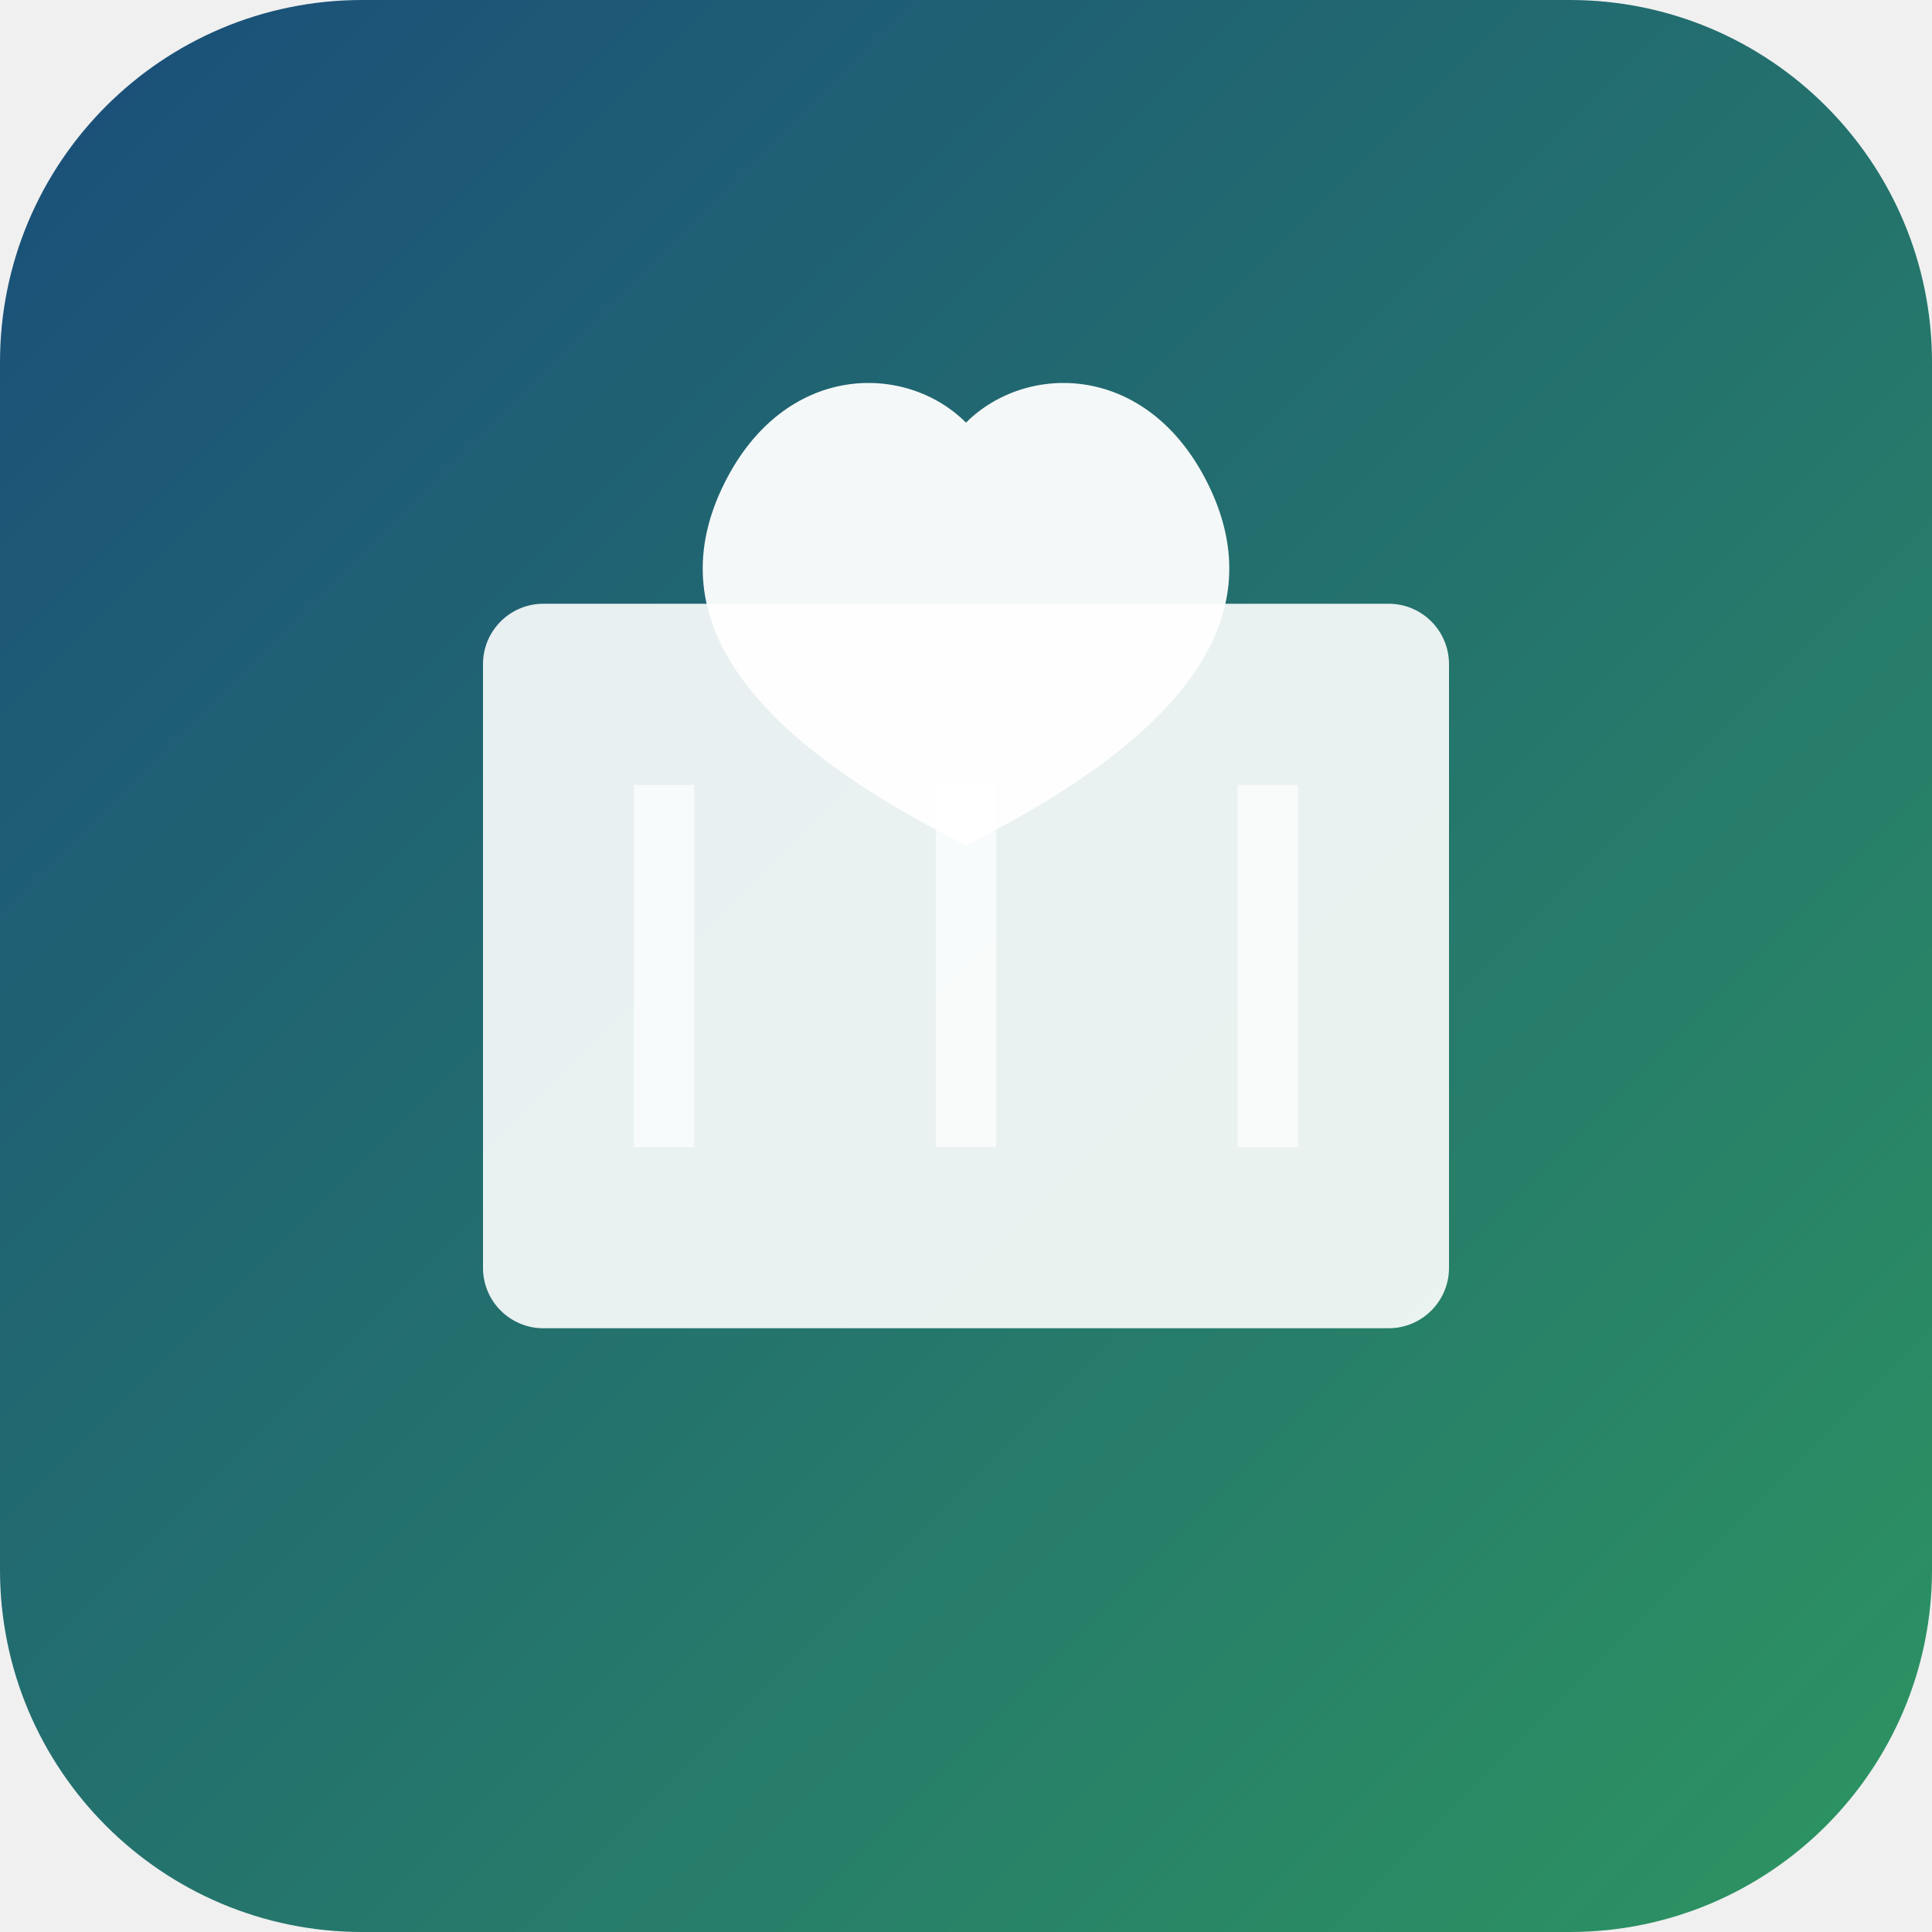
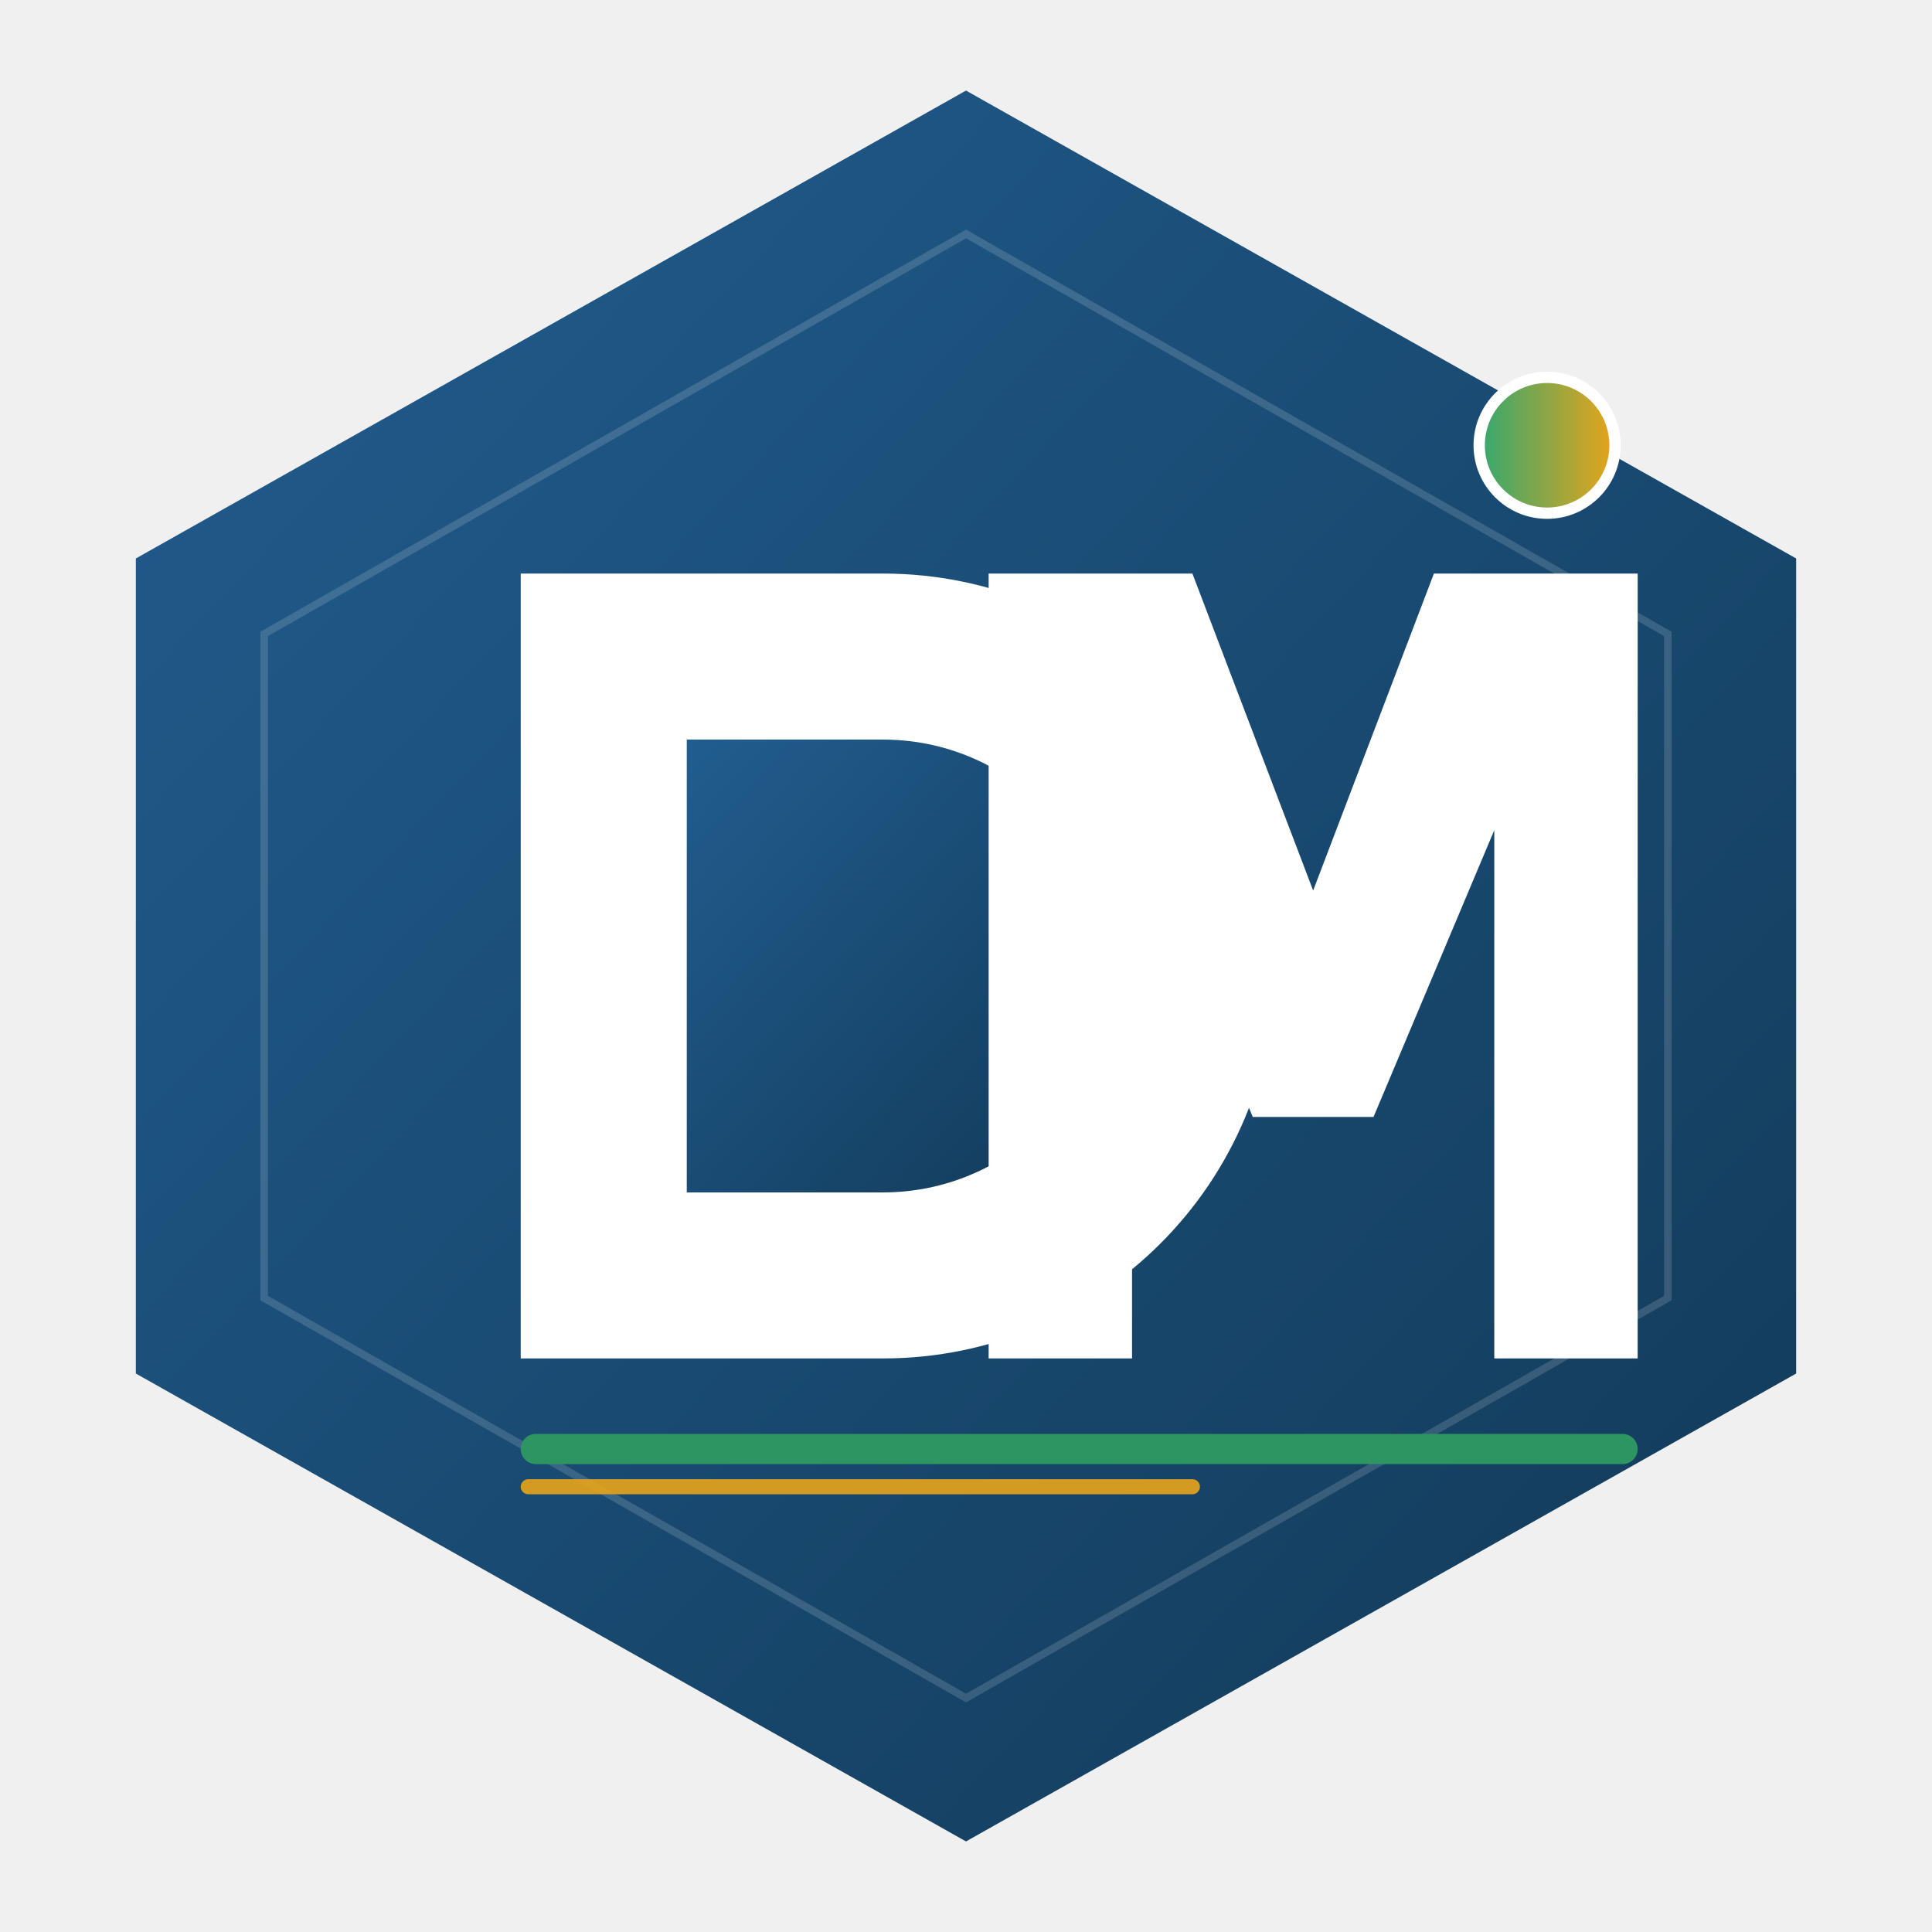
- <svg xmlns="http://www.w3.org/2000/svg" width="32" height="32" viewBox="0 0 32 32">
+ <svg xmlns="http://www.w3.org/2000/svg" viewBox="0 0 512 512" role="img" aria-label="Logo Monogramme DMi">
  <defs>
-     <linearGradient id="favGradient" x1="0%" y1="0%" x2="100%" y2="100%">
-       <stop offset="0%" style="stop-color:#1a4d7a;stop-opacity:1" />
-       <stop offset="100%" style="stop-color:#2d9561;stop-opacity:1" />
+     <linearGradient id="p3-bg" x1="0" y1="0" x2="1" y2="1">
+       <stop offset="0" stop-color="#215d8f" />
+       <stop offset="1" stop-color="#123957" />
+     </linearGradient>
+     <linearGradient id="p3-accent" x1="0" y1="0" x2="1" y2="0">
+       <stop offset="0" stop-color="#34a870" />
+       <stop offset="1" stop-color="#e8a419" />
    </linearGradient>
  </defs>
-   <rect width="32" height="32" rx="6" fill="url(#favGradient)" />
-   <g transform="translate(16, 16)">
-     <rect x="-8" y="-6" width="16" height="12" rx="1" fill="white" opacity="0.9" />
-     <path d="M 0,-9 C -1,-10 -3,-10 -4,-8 C -5,-6 -4,-4 0,-2 C 4,-4 5,-6 4,-8 C 3,-10 1,-10 0,-9 Z" fill="#ffffff" opacity="0.95" />
-     <line x1="-5" y1="-3" x2="-5" y2="3" stroke="white" stroke-width="1" opacity="0.7" />
-     <line x1="0" y1="-3" x2="0" y2="3" stroke="white" stroke-width="1" opacity="0.7" />
-     <line x1="5" y1="-3" x2="5" y2="3" stroke="white" stroke-width="1" opacity="0.7" />
-   </g>
+   <path d="M 256 24 L 476 148 L 476 364 L 256 488 L 36 364 L 36 148 Z" fill="url(#p3-bg)" />
+   <path d="M 256 62 L 442 168 L 442 344 L 256 450 L 70 344 L 70 168 Z" fill="none" stroke="#ffffff" stroke-opacity="0.15" stroke-width="2" />
+   <path d="M138 152 H 234 A 104 104 0 0 1 234 360 H 138 Z" fill="#ffffff" />
+   <path d="M182 196 H 234 A 60 60 0 0 1 234 316 H 182 Z" fill="url(#p3-bg)" />
+   <path d="M262 360 V 152 L 316 152 L 348 236 L 380 152 L 434 152 V 360 L 396 360 V 220 L 364 296 H 332 L 300 220 V 360 Z" fill="#ffffff" />
+   <circle cx="410" cy="118" r="18" fill="url(#p3-accent)" />
+   <circle cx="410" cy="118" r="18" fill="none" stroke="#ffffff" stroke-width="3" />
+   <rect x="138" y="380" width="296" height="8" rx="4" fill="#2d9561" />
+   <rect x="138" y="392" width="180" height="4" rx="2" fill="#e8a419" opacity="0.9" />
</svg>
